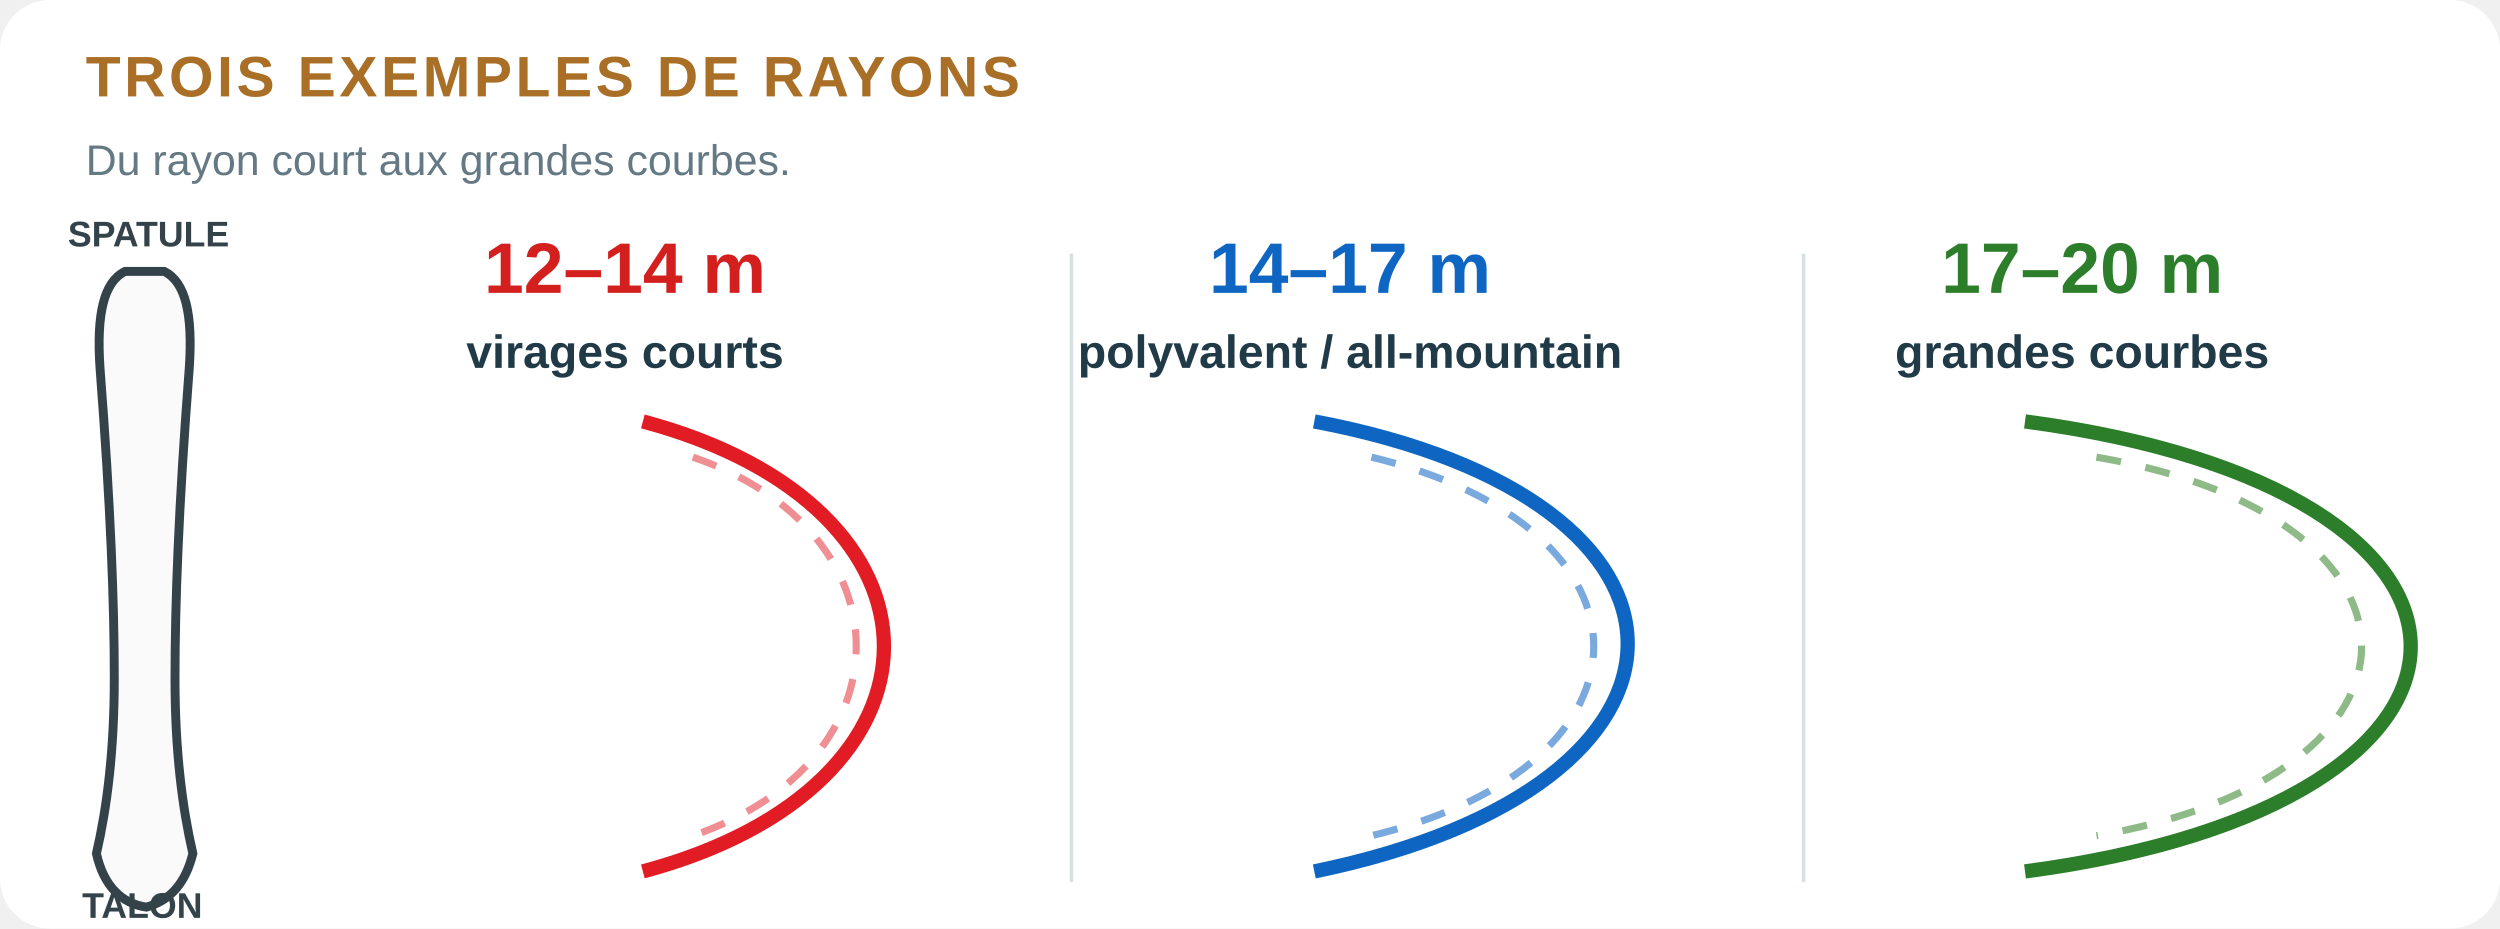
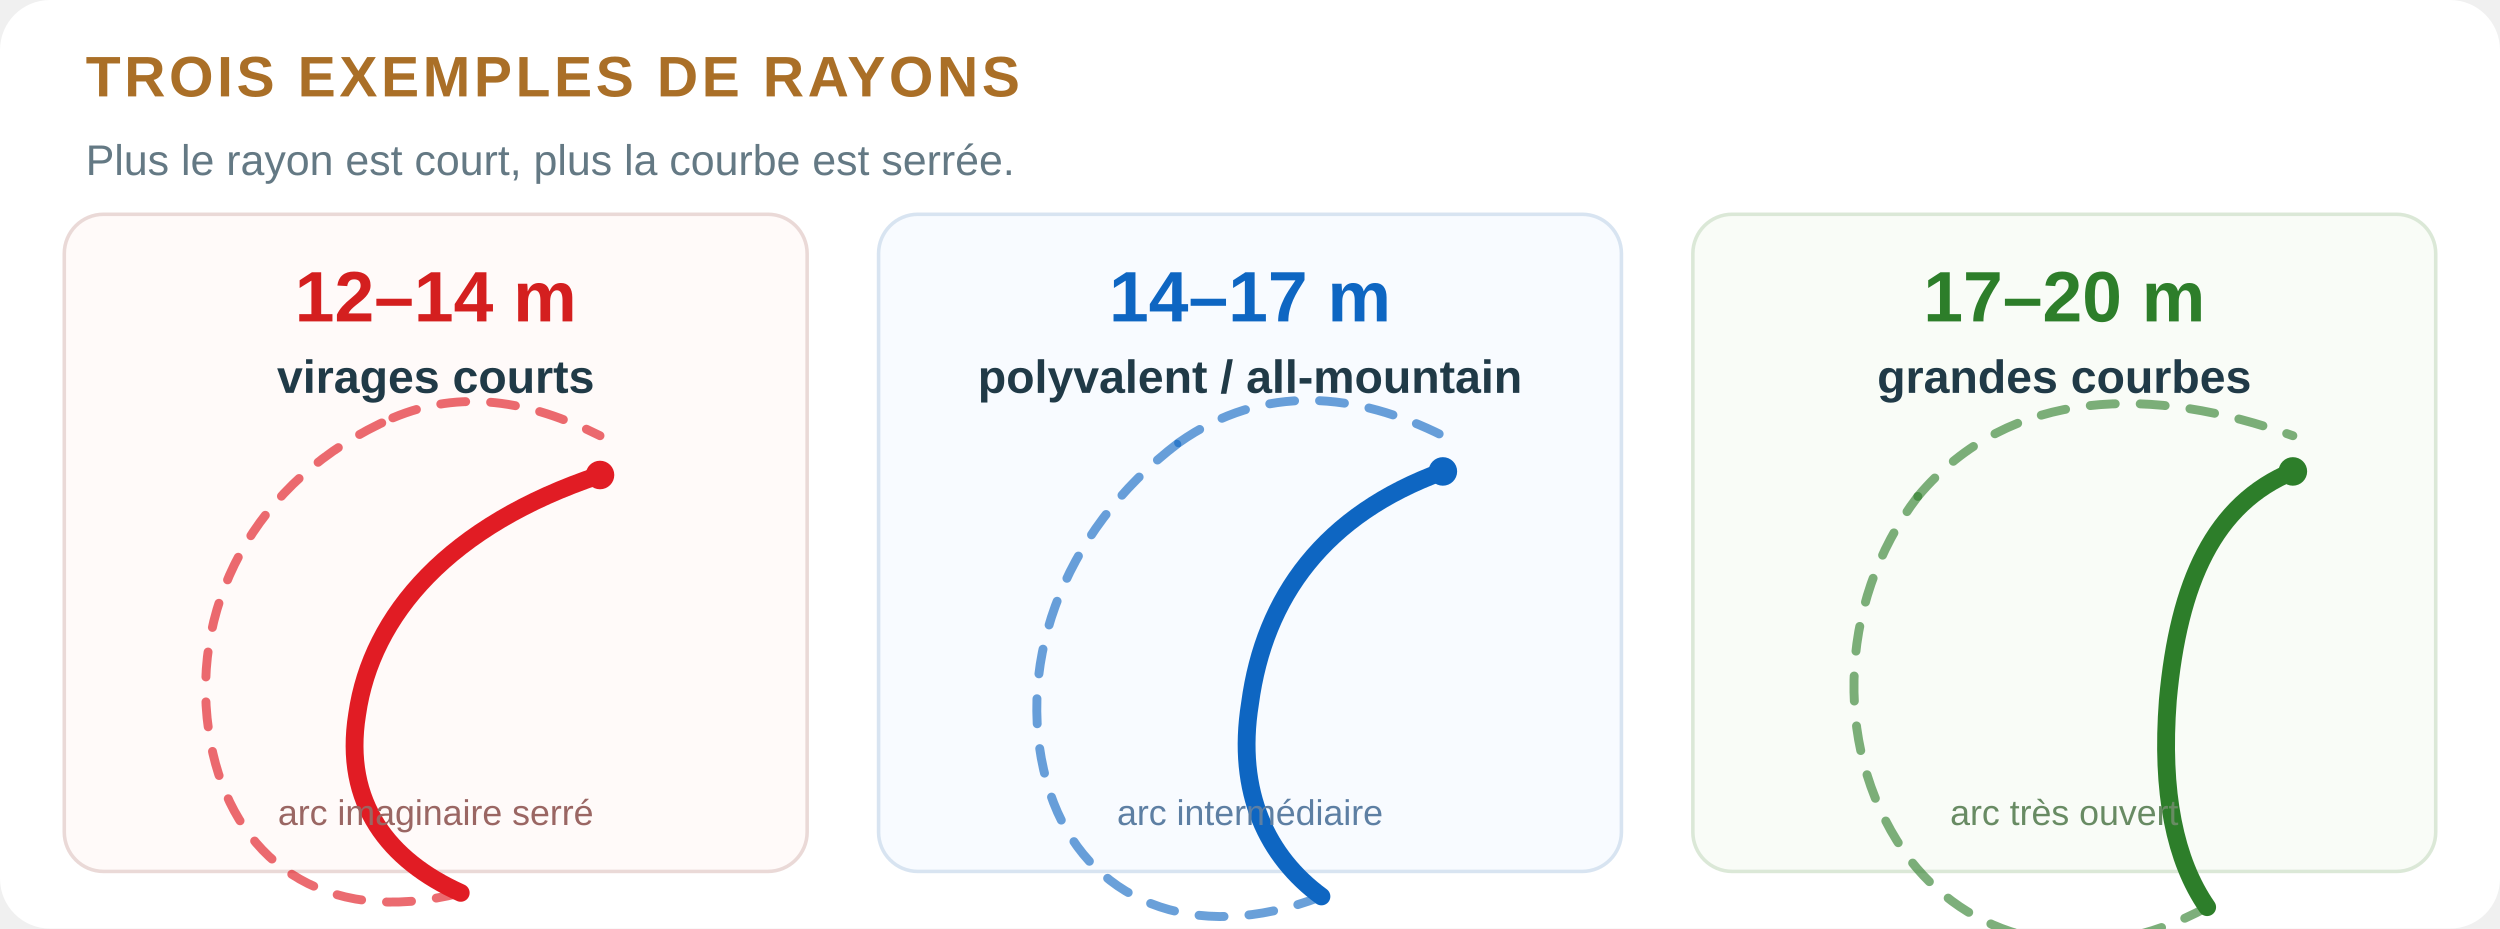
<svg xmlns="http://www.w3.org/2000/svg" viewBox="0 0 700 260" role="img" aria-labelledby="t d">
  <rect width="700" height="260" rx="14" fill="#fff" />
  <g font-family="Arial,Helvetica,sans-serif">
    <text x="24" y="27" font-size="16" font-weight="800" fill="#aa6f27" letter-spacing="1">TROIS EXEMPLES DE RAYONS</text>
-     <text x="24" y="49" font-size="12" fill="#647984">Du rayon court aux grandes courbes.</text>
-     <path d="M35 76 C29 79 27 88 28 103 C31 142 32 169 32 190 C32 210 30 226 27 239 C29 248 34 253 41 254 C48 252 52 247 54 239 C51 226 49 210 49 190 C49 169 50 142 53 103 C54 88 52 79 46 76 Z" fill="#fafafa" stroke="#34434a" stroke-width="2.5" />
-     <text x="19" y="69" font-size="10" font-weight="700" fill="#34434a">SPATULE</text>
-     <text x="23" y="257" font-size="10" font-weight="700" fill="#34434a">TALON</text>
-     <g transform="translate(110,0)">
-       <text x="65" y="82" text-anchor="middle" font-size="20" font-weight="900" fill="#d41f1f">12–14 m</text>
-       <text x="65" y="103" text-anchor="middle" font-size="13" font-weight="700" fill="#203a47">virages courts</text>
-       <path d="M70 118 C160 142 160 220 70 244" fill="none" stroke="#e11c24" stroke-width="4" />
-       <path d="M84 128 C145 149 145 213 84 234" fill="none" stroke="#ef8f93" stroke-width="2" stroke-dasharray="7 7" />
+     <text x="24" y="49" font-size="12" fill="#647984">Plus le rayon est court, plus la courbe est serrée.</text>
+     <g transform="translate(18,60)">
+       <rect x="0" y="0" width="208" height="184" rx="11" fill="#fffaf9" stroke="#ead9d7" />
+       <text x="104" y="30" text-anchor="middle" font-size="20" font-weight="900" fill="#d41f1f">12–14 m</text>
+       <text x="104" y="50" text-anchor="middle" font-size="13" font-weight="700" fill="#203a47">virages courts</text>
+       <path d="M150 73 C108 87 86 112 82 140 C78 165 91 181 111 190" fill="none" stroke="#e11c24" stroke-width="5" stroke-linecap="round" />
+       <path d="M111 190 C72 200 47 180 41 148 C34 111 53 74 92 57" fill="none" stroke="#e11c24" stroke-width="2.5" stroke-dasharray="7 7" stroke-linecap="round" opacity=".65" />
+       <path d="M92 57 C111 49 130 52 150 62" fill="none" stroke="#e11c24" stroke-width="2.5" stroke-dasharray="7 7" stroke-linecap="round" opacity=".65" />
+       <circle cx="150" cy="73" r="4" fill="#e11c24" />
+       <text x="104" y="171" text-anchor="middle" font-size="10" fill="#9a6663">arc imaginaire serré</text>
    </g>
-     <line x1="300" y1="71" x2="300" y2="247" stroke="#d7e0e3" />
-     <g transform="translate(300,0)">
-       <text x="78" y="82" text-anchor="middle" font-size="20" font-weight="900" fill="#0e66c2">14–17 m</text>
-       <text x="78" y="103" text-anchor="middle" font-size="13" font-weight="700" fill="#203a47">polyvalent / all-mountain</text>
-       <path d="M68 118 C185 140 185 220 68 244" fill="none" stroke="#0e66c2" stroke-width="4" />
-       <path d="M84 128 C167 148 167 214 84 234" fill="none" stroke="#79a9dd" stroke-width="2" stroke-dasharray="7 7" />
+     <g transform="translate(246,60)">
+       <rect x="0" y="0" width="208" height="184" rx="11" fill="#f8fbff" stroke="#d8e4f1" />
+       <text x="104" y="30" text-anchor="middle" font-size="20" font-weight="900" fill="#0e66c2">14–17 m</text>
+       <text x="104" y="50" text-anchor="middle" font-size="13" font-weight="700" fill="#203a47">polyvalent / all-mountain</text>
+       <path d="M158 72 C125 84 108 107 104 137 C100 162 109 180 124 191" fill="none" stroke="#0e66c2" stroke-width="5" stroke-linecap="round" />
+       <path d="M124 191 C88 205 58 192 48 162 C37 128 51 89 84 64" fill="none" stroke="#0e66c2" stroke-width="2.5" stroke-dasharray="7 7" stroke-linecap="round" opacity=".62" />
+       <path d="M84 64 C108 47 134 50 158 62" fill="none" stroke="#0e66c2" stroke-width="2.5" stroke-dasharray="7 7" stroke-linecap="round" opacity=".62" />
+       <circle cx="158" cy="72" r="4" fill="#0e66c2" />
+       <text x="104" y="171" text-anchor="middle" font-size="10" fill="#5d7fa3">arc intermédiaire</text>
    </g>
-     <line x1="505" y1="71" x2="505" y2="247" stroke="#d7e0e3" />
-     <g transform="translate(505,0)">
-       <text x="78" y="82" text-anchor="middle" font-size="20" font-weight="900" fill="#2d7e2a">17–20 m</text>
-       <text x="78" y="103" text-anchor="middle" font-size="13" font-weight="700" fill="#203a47">grandes courbes</text>
-       <path d="M62 118 C206 137 206 225 62 244" fill="none" stroke="#2d7e2a" stroke-width="4" />
-       <path d="M82 128 C181 145 181 217 82 234" fill="none" stroke="#8eba88" stroke-width="2" stroke-dasharray="7 7" />
+     <g transform="translate(474,60)">
+       <rect x="0" y="0" width="208" height="184" rx="11" fill="#f9fcf7" stroke="#dbe8d7" />
+       <text x="104" y="30" text-anchor="middle" font-size="20" font-weight="900" fill="#2d7e2a">17–20 m</text>
+       <text x="104" y="50" text-anchor="middle" font-size="13" font-weight="700" fill="#203a47">grandes courbes</text>
+       <path d="M168 72 C146 81 136 103 133 136 C131 162 135 181 144 194" fill="none" stroke="#2d7e2a" stroke-width="5" stroke-linecap="round" />
+       <path d="M144 194 C111 212 79 204 61 181 C39 152 40 109 63 79" fill="none" stroke="#2d7e2a" stroke-width="2.5" stroke-dasharray="7 7" stroke-linecap="round" opacity=".62" />
+       <path d="M63 79 C89 48 129 48 168 62" fill="none" stroke="#2d7e2a" stroke-width="2.5" stroke-dasharray="7 7" stroke-linecap="round" opacity=".62" />
+       <circle cx="168" cy="72" r="4" fill="#2d7e2a" />
+       <text x="104" y="171" text-anchor="middle" font-size="10" fill="#688b63">arc très ouvert</text>
    </g>
  </g>
</svg>
